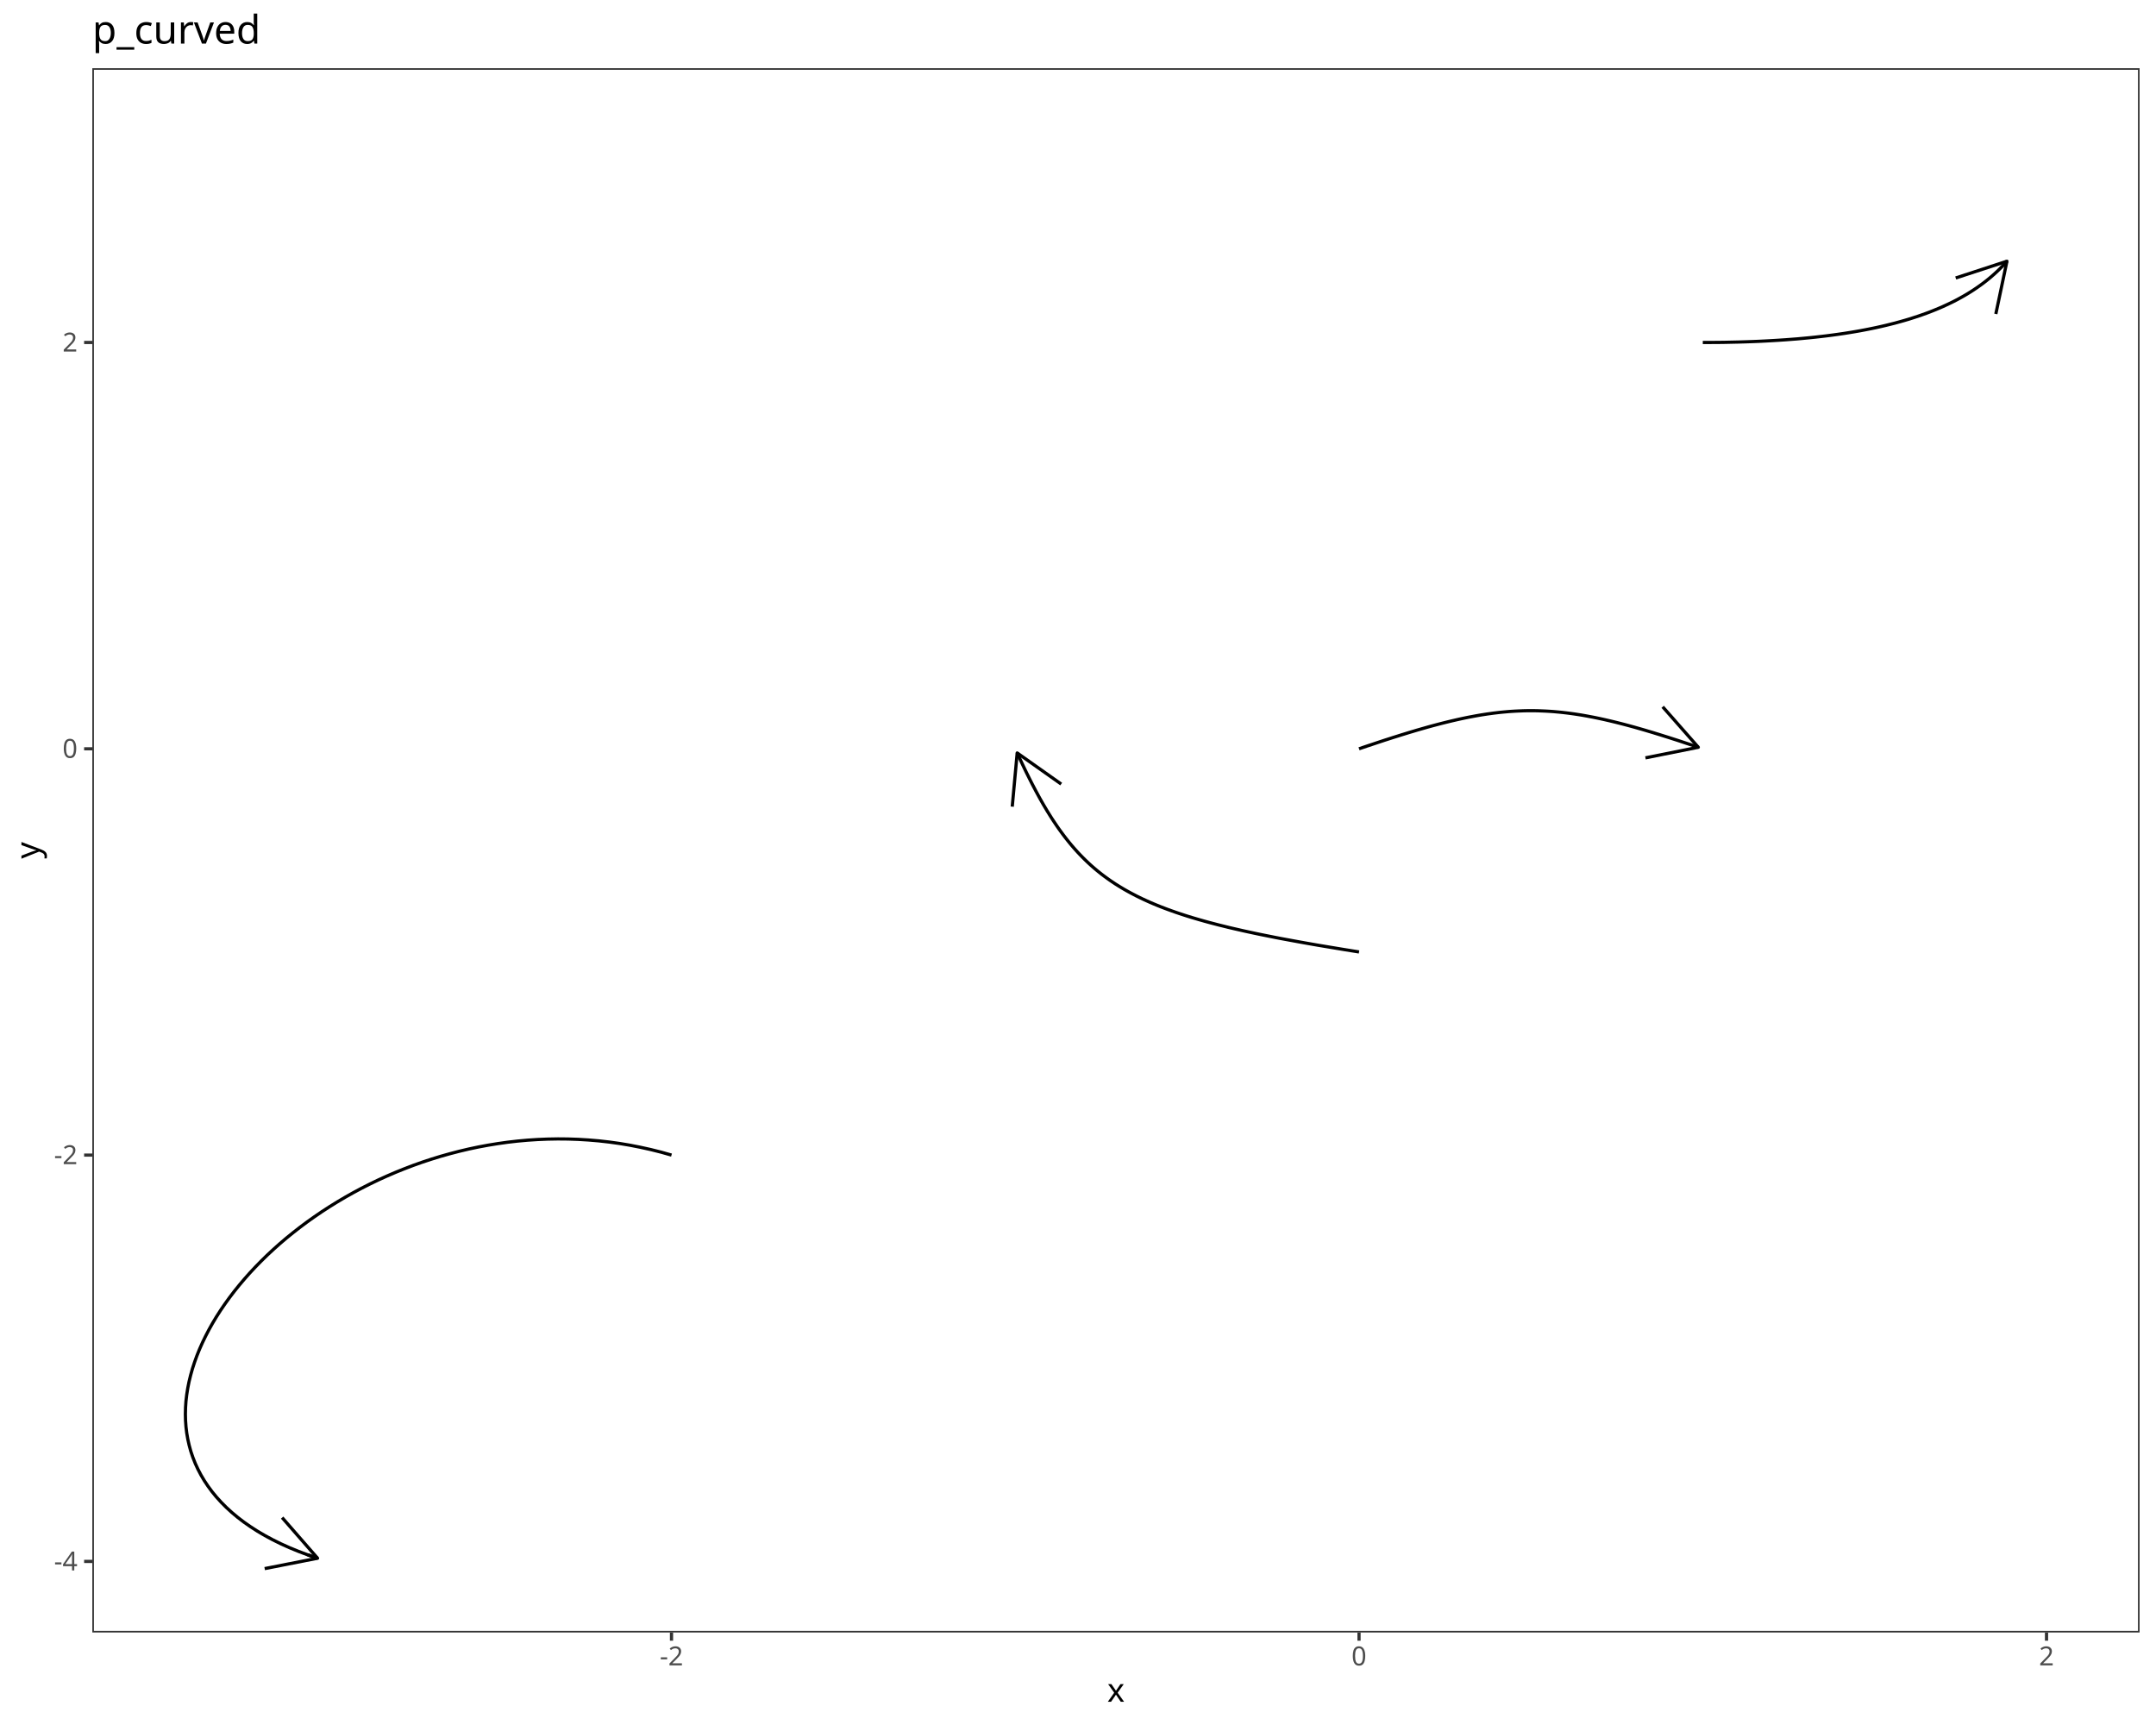
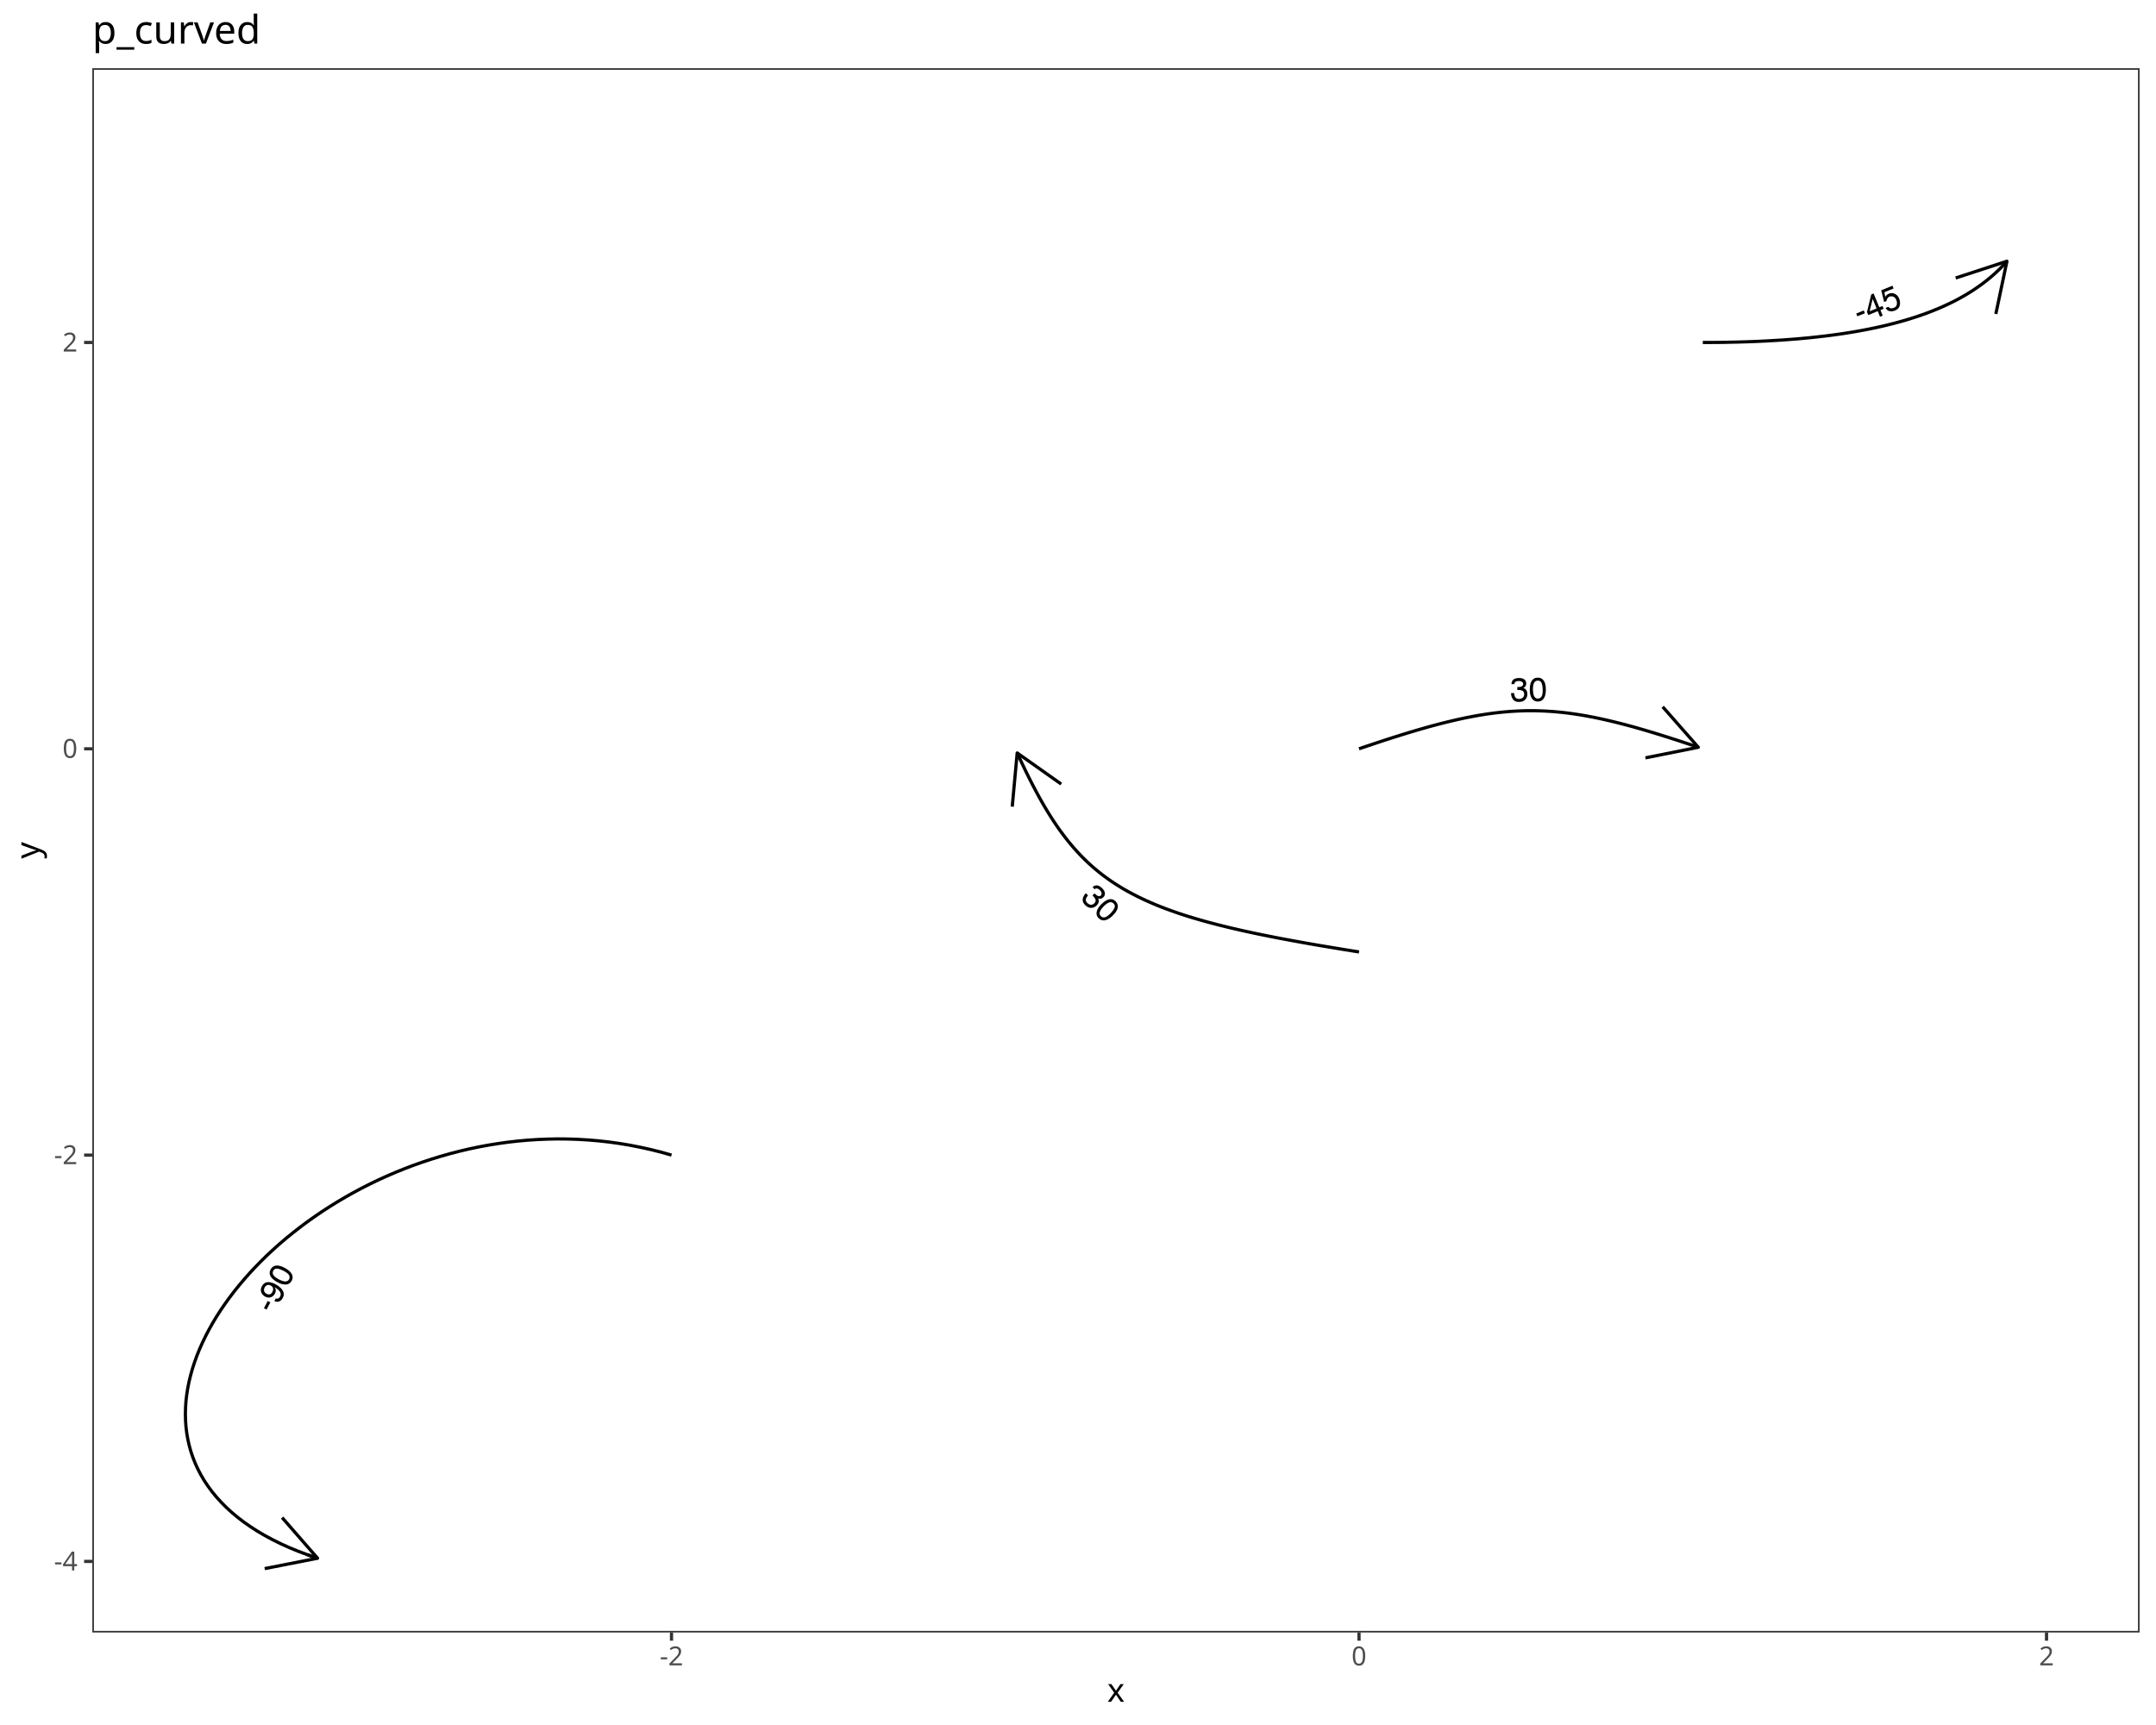
<svg xmlns="http://www.w3.org/2000/svg" class="svglite" data-engine-version="2.0" width="720.00pt" height="576.00pt" viewBox="0 0 720.00 576.00">
  <defs>
    <style type="text/css">
    .svglite line, .svglite polyline, .svglite polygon, .svglite path, .svglite rect, .svglite circle {
      fill: none;
      stroke: #000000;
      stroke-linecap: round;
      stroke-linejoin: round;
      stroke-miterlimit: 10.00;
    }
  </style>
  </defs>
  <rect width="100%" height="100%" style="stroke: none; fill: #FFFFFF;" />
  <defs>
    <clipPath id="cpMC4wMHw3MjAuMDB8MC4wMHw1NzYuMDA=">
      <rect x="0.00" y="0.00" width="720.00" height="576.00" />
    </clipPath>
  </defs>
  <g clip-path="url(#cpMC4wMHw3MjAuMDB8MC4wMHw1NzYuMDA=)">
    <rect x="0.00" y="0.00" width="720.00" height="576.00" style="stroke-width: 1.07; stroke: #FFFFFF; fill: #FFFFFF;" />
  </g>
  <defs>
    <clipPath id="cpMzAuODN8NzE0LjUyfDIyLjc4fDU0NS4xMQ==">
      <rect x="30.83" y="22.78" width="683.69" height="522.33" />
    </clipPath>
  </defs>
  <g clip-path="url(#cpMzAuODN8NzE0LjUyfDIyLjc4fDU0NS4xMQ==)">
    <rect x="30.83" y="22.78" width="683.69" height="522.33" style="stroke-width: 1.07; stroke: none; fill: #FFFFFF;" />
    <polyline points="453.85,250.03 455.34,249.52 456.82,249.02 458.28,248.54 459.71,248.06 461.13,247.59 462.52,247.13 463.90,246.69 465.26,246.25 466.61,245.83 467.93,245.41 469.24,245.01 470.53,244.61 471.81,244.23 473.07,243.85 474.32,243.49 475.55,243.14 476.77,242.79 477.97,242.46 479.16,242.14 480.34,241.83 481.50,241.53 482.66,241.24 483.80,240.96 484.93,240.69 486.05,240.43 487.15,240.18 488.25,239.94 489.34,239.71 490.42,239.49 491.49,239.29 492.56,239.09 493.61,238.90 494.66,238.72 495.70,238.56 496.73,238.40 497.76,238.26 498.78,238.12 499.80,238.00 500.81,237.88 501.82,237.78 502.82,237.69 503.82,237.60 504.82,237.53 505.81,237.47 506.80,237.42 507.79,237.38 508.78,237.34 509.77,237.32 510.75,237.31 511.74,237.31 512.73,237.32 513.71,237.34 514.70,237.38 515.69,237.42 516.68,237.47 517.68,237.53 518.67,237.60 519.67,237.69 520.68,237.78 521.68,237.88 522.70,238.00 523.71,238.12 524.74,238.26 525.76,238.40 526.80,238.56 527.84,238.72 528.89,238.90 529.94,239.09 531.00,239.29 532.07,239.49 533.15,239.71 534.24,239.94 535.34,240.18 536.45,240.43 537.57,240.69 538.70,240.96 539.84,241.24 540.99,241.53 542.16,241.83 543.33,242.14 544.52,242.46 545.73,242.79 546.95,243.14 548.18,243.49 549.42,243.85 550.68,244.23 551.96,244.61 553.25,245.01 554.56,245.41 555.89,245.83 557.23,246.25 558.59,246.69 559.97,247.13 561.37,247.59 562.78,248.06 564.22,248.54 565.68,249.02 567.15,249.52 " style="stroke-width: 1.07; stroke-linecap: butt;" />
    <polyline points="565.68,249.02 567.15,249.52 " style="stroke-width: 1.07; stroke-linecap: butt;" />
    <polyline points="549.50,253.06 567.15,249.52 555.26,236.01 " style="stroke-width: 1.07; stroke-linecap: butt;" />
+     <path d="M 506.65 234.35 L 506.10 234.20 L 505.65 233.93 L 505.28 233.56 L 505.00 233.10 L 504.79 232.60 L 504.66 232.04 L 504.61 231.44 L 505.64 231.42 L 505.76 232.18 L 505.95 232.70 L 506.18 233.01 L 506.49 233.23 L 506.88 233.35 L 507.34 233.39 L 508.03 233.27 L 508.56 232.94 L 508.91 232.45 L 509.01 231.84 L 508.97 231.46 L 508.87 231.14 L 508.71 230.89 L 508.49 230.69 L 507.90 230.46 L 507.12 230.39 L 506.92 230.40 L 506.72 230.40 L 506.70 229.40 L 506.95 229.40 L 507.18 229.39 L 507.67 229.35 L 508.07 229.23 L 508.34 229.08 L 508.53 228.88 L 508.64 228.64 L 508.67 228.35 L 508.56 227.93 L 508.24 227.64 L 507.79 227.45 L 507.28 227.39 L 506.83 227.42 L 506.46 227.50 L 506.17 227.63 L 505.94 227.81 L 505.79 228.07 L 505.72 228.42 L 504.75 228.44 L 504.83 227.81 L 505.07 227.28 L 505.42 226.90 L 505.89 226.63 L 506.47 226.46 L 507.17 226.39 L 507.73 226.41 L 508.22 226.49 L 508.65 226.63 L 509.00 226.84 L 509.30 227.10 L 509.51 227.42 L 509.64 227.80 L 509.69 228.23 L 509.60 228.83 L 509.32 229.30 L 509.05 229.54 L 508.72 229.72 L 509.28 229.98 L 509.70 230.40 L 509.97 230.96 L 510.07 231.65 L 510.03 232.21 L 509.91 232.73 L 509.69 233.19 L 509.37 233.60 L 508.97 233.94 L 508.49 234.18 L 507.93 234.33 L 507.30 234.39 Z" style="fill-rule: nonzero; fill: #000000; stroke-width: 0.75; stroke: none;" />
+     <path d="M 514.16 226.33 L 514.76 226.55 L 515.26 226.93 L 515.67 227.47 L 515.90 227.99 L 516.08 228.60 L 516.19 229.30 L 516.24 230.10 L 516.22 230.86 L 516.15 231.55 L 516.01 232.18 L 515.82 232.74 L 515.43 233.39 L 514.94 233.87 L 514.32 234.16 L 513.60 234.26 L 512.94 234.20 L 512.37 233.98 L 511.89 233.61 L 511.50 233.09 L 511.23 232.54 L 511.04 231.91 L 510.92 231.18 L 510.87 230.37 L 510.93 229.13 L 511.16 228.08 L 511.53 227.30 L 512.04 226.74 L 512.68 226.39 L 513.46 226.27 ZM 513.94 233.22 L 514.26 233.09 L 514.55 232.89 L 514.79 232.60 L 514.98 232.20 L 515.11 231.66 L 515.18 230.97 L 515.19 230.15 L 515.09 229.00 L 514.82 228.07 L 514.61 227.71 L 514.33 227.46 L 513.97 227.31 L 513.54 227.26 L 513.13 227.32 L 512.78 227.48 L 512.50 227.73 L 512.27 228.07 L 512.11 228.51 L 512.00 229.05 L 511.94 229.67 L 511.93 230.39 L 512.01 231.42 L 512.22 232.23 L 512.46 232.69 L 512.77 233.02 L 513.14 233.21 L 513.58 233.27 Z" style="fill-rule: nonzero; fill: #000000; stroke-width: 0.75; stroke: none;" />
    <polyline points="453.85,317.87 451.49,317.49 449.17,317.12 446.89,316.74 444.65,316.37 442.44,316.00 440.27,315.64 438.14,315.27 436.04,314.90 433.98,314.53 431.95,314.16 429.95,313.79 427.99,313.43 426.07,313.06 424.17,312.68 422.31,312.31 420.48,311.94 418.68,311.56 416.92,311.18 415.18,310.80 413.48,310.41 411.81,310.03 410.16,309.64 408.55,309.24 406.96,308.85 405.40,308.44 403.87,308.04 402.37,307.63 400.89,307.21 399.44,306.79 398.02,306.37 396.62,305.94 395.25,305.50 393.91,305.06 392.59,304.61 391.29,304.15 390.01,303.69 388.76,303.22 387.54,302.75 386.33,302.26 385.15,301.77 383.99,301.27 382.85,300.76 381.73,300.25 380.63,299.72 379.55,299.19 378.49,298.64 377.45,298.09 376.43,297.53 375.42,296.96 374.43,296.37 373.47,295.78 372.51,295.18 371.58,294.56 370.66,293.94 369.76,293.30 368.87,292.65 367.99,291.99 367.13,291.31 366.29,290.63 365.46,289.93 364.64,289.22 363.83,288.49 363.04,287.75 362.26,287.00 361.49,286.23 360.73,285.45 359.98,284.66 359.24,283.84 358.51,283.02 357.79,282.18 357.08,281.32 356.38,280.45 355.68,279.56 355.00,278.66 354.32,277.74 353.64,276.80 352.98,275.85 352.32,274.87 351.66,273.89 351.01,272.88 350.37,271.85 349.72,270.81 349.09,269.75 348.45,268.67 347.82,267.57 347.19,266.45 346.57,265.31 345.94,264.15 345.32,262.97 344.69,261.77 344.07,260.55 343.45,259.31 342.82,258.05 342.20,256.77 341.58,255.47 340.95,254.14 340.32,252.79 339.69,251.42 " style="stroke-width: 1.07; stroke-linecap: butt;" />
    <polyline points="340.32,252.79 339.69,251.42 " style="stroke-width: 1.07; stroke-linecap: butt;" />
    <polyline points="354.39,261.81 339.69,251.42 338.04,269.35 " style="stroke-width: 1.07; stroke-linecap: butt;" />
+     <path d="M 361.98 301.75 L 361.70 301.25 L 361.57 300.74 L 361.58 300.21 L 361.70 299.69 L 361.92 299.19 L 362.22 298.71 L 362.61 298.25 L 363.35 298.97 L 362.89 299.59 L 362.66 300.09 L 362.60 300.47 L 362.66 300.84 L 362.84 301.21 L 363.14 301.56 L 363.71 301.97 L 364.32 302.12 L 364.91 302.02 L 365.42 301.66 L 365.66 301.37 L 365.82 301.07 L 365.89 300.78 L 365.87 300.48 L 365.62 299.90 L 365.12 299.30 L 364.98 299.16 L 364.83 299.02 L 365.53 298.30 L 365.71 298.48 L 365.88 298.64 L 366.26 298.96 L 366.61 299.16 L 366.91 299.24 L 367.19 299.24 L 367.44 299.15 L 367.67 298.97 L 367.88 298.60 L 367.87 298.16 L 367.69 297.71 L 367.37 297.30 L 367.03 297.01 L 366.71 296.80 L 366.42 296.68 L 366.14 296.65 L 365.84 296.72 L 365.54 296.92 L 364.85 296.24 L 365.35 295.86 L 365.90 295.66 L 366.41 295.64 L 366.93 295.78 L 367.46 296.07 L 368.00 296.52 L 368.38 296.93 L 368.67 297.34 L 368.87 297.74 L 368.97 298.14 L 368.99 298.54 L 368.91 298.91 L 368.74 299.27 L 368.46 299.61 L 367.98 299.97 L 367.44 300.10 L 367.09 300.08 L 366.72 299.96 L 366.93 300.54 L 366.93 301.14 L 366.72 301.73 L 366.30 302.28 L 365.87 302.65 L 365.42 302.92 L 364.94 303.09 L 364.42 303.16 L 363.90 303.11 L 363.39 302.94 L 362.89 302.65 L 362.40 302.23 Z" style="fill-rule: nonzero; fill: #000000; stroke-width: 0.75; stroke: none;" />
+     <path d="M 372.96 301.45 L 373.22 302.04 L 373.31 302.66 L 373.21 303.33 L 373.00 303.86 L 372.69 304.41 L 372.27 304.99 L 371.73 305.58 L 371.19 306.10 L 370.64 306.54 L 370.10 306.88 L 369.57 307.14 L 368.83 307.32 L 368.14 307.30 L 367.51 307.07 L 366.92 306.63 L 366.50 306.12 L 366.26 305.56 L 366.18 304.96 L 366.28 304.31 L 366.48 303.74 L 366.80 303.15 L 367.23 302.56 L 367.77 301.95 L 368.70 301.12 L 369.61 300.55 L 370.43 300.27 L 371.18 300.23 L 371.88 300.44 L 372.51 300.91 ZM 367.91 306.14 L 368.22 306.28 L 368.57 306.33 L 368.94 306.31 L 369.36 306.16 L 369.84 305.87 L 370.37 305.44 L 370.96 304.87 L 371.71 303.99 L 372.19 303.14 L 372.30 302.74 L 372.28 302.36 L 372.13 302.01 L 371.86 301.67 L 371.53 301.42 L 371.18 301.28 L 370.80 301.25 L 370.39 301.34 L 369.97 301.53 L 369.51 301.83 L 369.02 302.22 L 368.50 302.72 L 367.83 303.50 L 367.40 304.22 L 367.24 304.71 L 367.23 305.16 L 367.35 305.56 L 367.62 305.91 Z" style="fill-rule: nonzero; fill: #000000; stroke-width: 0.75; stroke: none;" />
    <polyline points="568.65,114.36 571.09,114.35 573.51,114.34 575.90,114.31 578.25,114.26 580.58,114.21 582.88,114.14 585.16,114.06 587.40,113.97 589.62,113.86 591.80,113.74 593.96,113.61 596.09,113.47 598.20,113.31 600.27,113.15 602.32,112.96 604.34,112.77 606.33,112.56 608.29,112.34 610.23,112.11 612.14,111.86 614.02,111.60 615.87,111.33 617.70,111.04 619.50,110.74 621.27,110.43 623.01,110.10 624.73,109.76 626.43,109.41 628.09,109.04 629.73,108.66 631.34,108.26 632.93,107.86 634.49,107.43 636.02,107.00 637.53,106.55 639.01,106.08 640.46,105.61 641.89,105.11 643.29,104.61 644.67,104.09 646.02,103.55 647.35,103.00 648.65,102.44 649.92,101.86 651.17,101.27 652.40,100.67 653.60,100.05 654.77,99.41 655.92,98.76 657.04,98.10 658.14,97.42 659.22,96.72 660.27,96.01 661.29,95.29 662.30,94.55 663.27,93.80 664.23,93.03 665.15,92.25 666.06,91.45 666.94,90.64 667.79,89.81 668.63,88.96 669.44,88.10 670.22,87.23 " style="stroke-width: 1.07; stroke-linecap: butt;" />
    <polyline points="669.44,88.10 670.22,87.23 " style="stroke-width: 1.07; stroke-linecap: butt;" />
    <polyline points="666.51,104.84 670.22,87.23 653.11,92.82 " style="stroke-width: 1.07; stroke-linecap: butt;" />
+     <path d="M 622.40 103.66 L 622.78 104.59 L 620.27 105.62 L 619.89 104.70 Z" style="fill-rule: nonzero; fill: #000000; stroke-width: 0.75; stroke: none;" />
+     <path d="M 625.38 99.82 L 624.37 103.94 L 626.68 102.99 ZM 627.07 103.90 L 623.91 105.21 L 623.49 104.18 L 624.92 98.30 L 625.69 97.99 L 627.59 102.61 L 628.66 102.17 L 629.04 103.10 L 627.97 103.54 L 628.73 105.39 L 627.83 105.75 Z" style="fill-rule: nonzero; fill: #000000; stroke-width: 0.75; stroke: none;" />
+     <path d="M 630.84 102.67 L 631.08 102.84 L 631.37 102.93 L 631.71 102.95 L 632.09 102.89 L 632.49 102.76 L 632.86 102.57 L 633.14 102.32 L 633.34 102.03 L 633.45 101.69 L 633.49 100.94 L 633.30 100.21 L 633.11 99.82 L 632.87 99.49 L 632.60 99.25 L 632.29 99.07 L 631.64 98.92 L 631.00 99.05 L 630.59 99.29 L 630.30 99.64 L 630.11 100.06 L 629.99 100.54 L 629.21 100.86 L 628.24 96.94 L 631.98 95.40 L 632.36 96.32 L 629.30 97.58 L 629.59 99.15 L 629.93 98.62 L 630.31 98.31 L 630.78 98.06 L 631.28 97.91 L 631.77 97.86 L 632.27 97.93 L 632.76 98.10 L 633.22 98.37 L 633.62 98.71 L 633.95 99.15 L 634.21 99.67 L 634.41 100.25 L 634.51 100.84 L 634.51 101.42 L 634.43 102.00 L 634.23 102.54 L 633.89 103.00 L 633.41 103.40 L 632.79 103.72 L 631.91 103.95 L 631.04 103.91 L 630.64 103.77 L 630.28 103.54 L 629.97 103.23 L 629.71 102.82 L 630.65 102.43 Z" style="fill-rule: nonzero; fill: #000000; stroke-width: 0.75; stroke: none;" />
    <polyline points="224.25,385.70 220.78,384.72 217.30,383.85 213.82,383.08 210.35,382.40 206.89,381.82 203.43,381.34 199.98,380.95 196.55,380.66 193.12,380.45 189.70,380.33 186.30,380.30 182.92,380.36 179.55,380.50 176.20,380.72 172.87,381.02 169.56,381.40 166.28,381.86 163.02,382.39 159.78,382.99 156.57,383.67 153.39,384.42 150.24,385.24 147.12,386.12 144.04,387.07 140.98,388.08 137.97,389.15 134.99,390.29 132.04,391.48 129.14,392.73 126.28,394.03 123.46,395.39 120.69,396.80 117.96,398.26 115.28,399.77 112.64,401.33 110.06,402.93 107.53,404.57 105.05,406.26 102.62,407.98 100.25,409.75 97.94,411.55 95.68,413.38 93.48,415.25 91.35,417.15 89.27,419.08 87.27,421.04 85.32,423.03 83.44,425.04 81.64,427.07 79.90,429.13 78.23,431.20 76.63,433.30 75.11,435.41 73.66,437.53 72.29,439.67 71.00,441.82 69.79,443.98 68.66,446.15 67.61,448.32 66.64,450.50 65.76,452.68 64.97,454.87 64.26,457.05 63.65,459.23 63.12,461.41 62.69,463.58 62.35,465.75 62.10,467.91 61.96,470.06 61.91,472.19 61.96,474.31 62.11,476.42 62.36,478.51 62.72,480.58 63.18,482.63 63.74,484.66 64.42,486.66 65.20,488.64 66.10,490.59 67.11,492.52 68.23,494.41 69.47,496.27 70.82,498.10 72.29,499.89 73.88,501.64 75.59,503.36 77.42,505.03 79.38,506.67 81.46,508.26 83.67,509.80 86.00,511.30 88.47,512.75 91.06,514.14 93.79,515.49 96.65,516.78 99.65,518.01 102.78,519.19 106.05,520.31 " style="stroke-width: 1.07; stroke-linecap: butt;" />
    <polyline points="102.78,519.19 106.05,520.31 " style="stroke-width: 1.07; stroke-linecap: butt;" />
    <polyline points="88.39,523.78 106.05,520.31 94.22,506.75 " style="stroke-width: 1.07; stroke-linecap: butt;" />
+     <path d="M 89.40 434.42 L 90.28 434.88 L 89.03 437.29 L 88.14 436.83 Z" style="fill-rule: nonzero; fill: #000000; stroke-width: 0.75; stroke: none;" />
+     <path d="M 92.38 433.64 L 92.65 433.65 L 92.91 433.57 L 93.16 433.41 L 93.39 433.17 L 93.58 432.87 L 93.70 432.55 L 93.75 432.23 L 93.71 431.89 L 93.60 431.54 L 93.37 431.16 L 92.98 430.74 L 92.44 430.28 L 91.74 429.78 L 92.01 430.34 L 92.10 430.88 L 92.02 431.41 L 91.83 431.91 L 91.54 432.36 L 91.21 432.72 L 90.84 433.00 L 90.41 433.18 L 89.95 433.26 L 89.49 433.26 L 89.02 433.15 L 88.55 432.95 L 88.13 432.69 L 87.77 432.37 L 87.48 431.99 L 87.26 431.56 L 87.12 431.07 L 87.11 430.57 L 87.22 430.04 L 87.45 429.49 L 87.90 428.84 L 88.45 428.39 L 89.12 428.15 L 89.89 428.12 L 90.85 428.32 L 91.93 428.77 L 93.07 429.48 L 93.98 430.31 L 94.49 431.06 L 94.75 431.80 L 94.75 432.55 L 94.48 433.31 L 94.20 433.76 L 93.90 434.13 L 93.55 434.40 L 93.18 434.58 L 92.79 434.67 L 92.40 434.68 L 92.02 434.61 L 91.63 434.45 L 92.10 433.56 ZM 91.19 430.79 L 91.20 430.23 L 91.12 429.95 L 90.96 429.69 L 90.71 429.46 L 90.37 429.25 L 90.05 429.11 L 89.74 429.05 L 89.46 429.05 L 89.19 429.13 L 88.71 429.43 L 88.35 429.93 L 88.15 430.55 L 88.20 431.13 L 88.49 431.64 L 89.00 432.02 L 89.58 432.22 L 90.11 432.20 L 90.36 432.08 L 90.59 431.90 L 90.81 431.65 L 91.01 431.32 Z" style="fill-rule: nonzero; fill: #000000; stroke-width: 0.75; stroke: none;" />
+     <path d="M 90.73 423.35 L 91.21 422.93 L 91.79 422.67 L 92.45 422.57 L 93.02 422.61 L 93.64 422.75 L 94.31 422.99 L 95.03 423.33 L 95.69 423.71 L 96.26 424.10 L 96.75 424.52 L 97.15 424.96 L 97.54 425.61 L 97.72 426.28 L 97.68 426.95 L 97.43 427.64 L 97.06 428.19 L 96.59 428.58 L 96.04 428.83 L 95.39 428.92 L 94.78 428.89 L 94.13 428.76 L 93.43 428.52 L 92.69 428.17 L 91.64 427.53 L 90.83 426.82 L 90.32 426.12 L 90.07 425.41 L 90.07 424.68 L 90.33 423.94 ZM 96.67 426.84 L 96.71 426.49 L 96.67 426.15 L 96.53 425.80 L 96.27 425.44 L 95.86 425.07 L 95.29 424.68 L 94.58 424.28 L 93.51 423.82 L 92.57 423.60 L 92.15 423.61 L 91.80 423.74 L 91.50 423.98 L 91.25 424.34 L 91.11 424.73 L 91.07 425.11 L 91.16 425.48 L 91.35 425.84 L 91.66 426.19 L 92.08 426.55 L 92.60 426.90 L 93.23 427.25 L 94.17 427.67 L 94.98 427.88 L 95.50 427.89 L 95.93 427.77 L 96.28 427.53 L 96.54 427.18 Z" style="fill-rule: nonzero; fill: #000000; stroke-width: 0.75; stroke: none;" />
    <rect x="30.83" y="22.78" width="683.69" height="522.33" style="stroke-width: 1.07; stroke: #333333;" />
  </g>
  <g clip-path="url(#cpMC4wMHw3MjAuMDB8MC4wMHw1NzYuMDA=)">
    <text x="25.90" y="524.40" text-anchor="end" style="font-size: 8.80px; fill: #4D4D4D; font-family: sans;" textLength="7.82px" lengthAdjust="spacingAndGlyphs">-4</text>
    <text x="25.90" y="388.73" text-anchor="end" style="font-size: 8.80px; fill: #4D4D4D; font-family: sans;" textLength="7.82px" lengthAdjust="spacingAndGlyphs">-2</text>
    <text x="25.90" y="253.06" text-anchor="end" style="font-size: 8.80px; fill: #4D4D4D; font-family: sans;" textLength="4.89px" lengthAdjust="spacingAndGlyphs">0</text>
    <text x="25.90" y="117.39" text-anchor="end" style="font-size: 8.80px; fill: #4D4D4D; font-family: sans;" textLength="4.89px" lengthAdjust="spacingAndGlyphs">2</text>
    <polyline points="28.09,521.37 30.83,521.37 " style="stroke-width: 1.07; stroke: #333333; stroke-linecap: butt;" />
    <polyline points="28.09,385.70 30.83,385.70 " style="stroke-width: 1.07; stroke: #333333; stroke-linecap: butt;" />
    <polyline points="28.09,250.03 30.83,250.03 " style="stroke-width: 1.07; stroke: #333333; stroke-linecap: butt;" />
    <polyline points="28.09,114.36 30.83,114.36 " style="stroke-width: 1.07; stroke: #333333; stroke-linecap: butt;" />
    <polyline points="224.25,547.85 224.25,545.11 " style="stroke-width: 1.07; stroke: #333333; stroke-linecap: butt;" />
    <polyline points="453.85,547.85 453.85,545.11 " style="stroke-width: 1.07; stroke: #333333; stroke-linecap: butt;" />
    <polyline points="683.44,547.85 683.44,545.11 " style="stroke-width: 1.07; stroke: #333333; stroke-linecap: butt;" />
    <text x="224.25" y="556.10" text-anchor="middle" style="font-size: 8.80px; fill: #4D4D4D; font-family: sans;" textLength="7.82px" lengthAdjust="spacingAndGlyphs">-2</text>
    <text x="453.85" y="556.10" text-anchor="middle" style="font-size: 8.80px; fill: #4D4D4D; font-family: sans;" textLength="4.89px" lengthAdjust="spacingAndGlyphs">0</text>
    <text x="683.44" y="556.10" text-anchor="middle" style="font-size: 8.80px; fill: #4D4D4D; font-family: sans;" textLength="4.89px" lengthAdjust="spacingAndGlyphs">2</text>
    <text x="372.67" y="568.24" text-anchor="middle" style="font-size: 11.00px; font-family: sans;" textLength="5.50px" lengthAdjust="spacingAndGlyphs">x</text>
    <text transform="translate(13.05,283.95) rotate(-90)" text-anchor="middle" style="font-size: 11.00px; font-family: sans;" textLength="5.50px" lengthAdjust="spacingAndGlyphs">y</text>
    <text x="30.83" y="14.56" style="font-size: 13.20px; font-family: sans;" textLength="54.32px" lengthAdjust="spacingAndGlyphs">p_curved</text>
  </g>
</svg>
